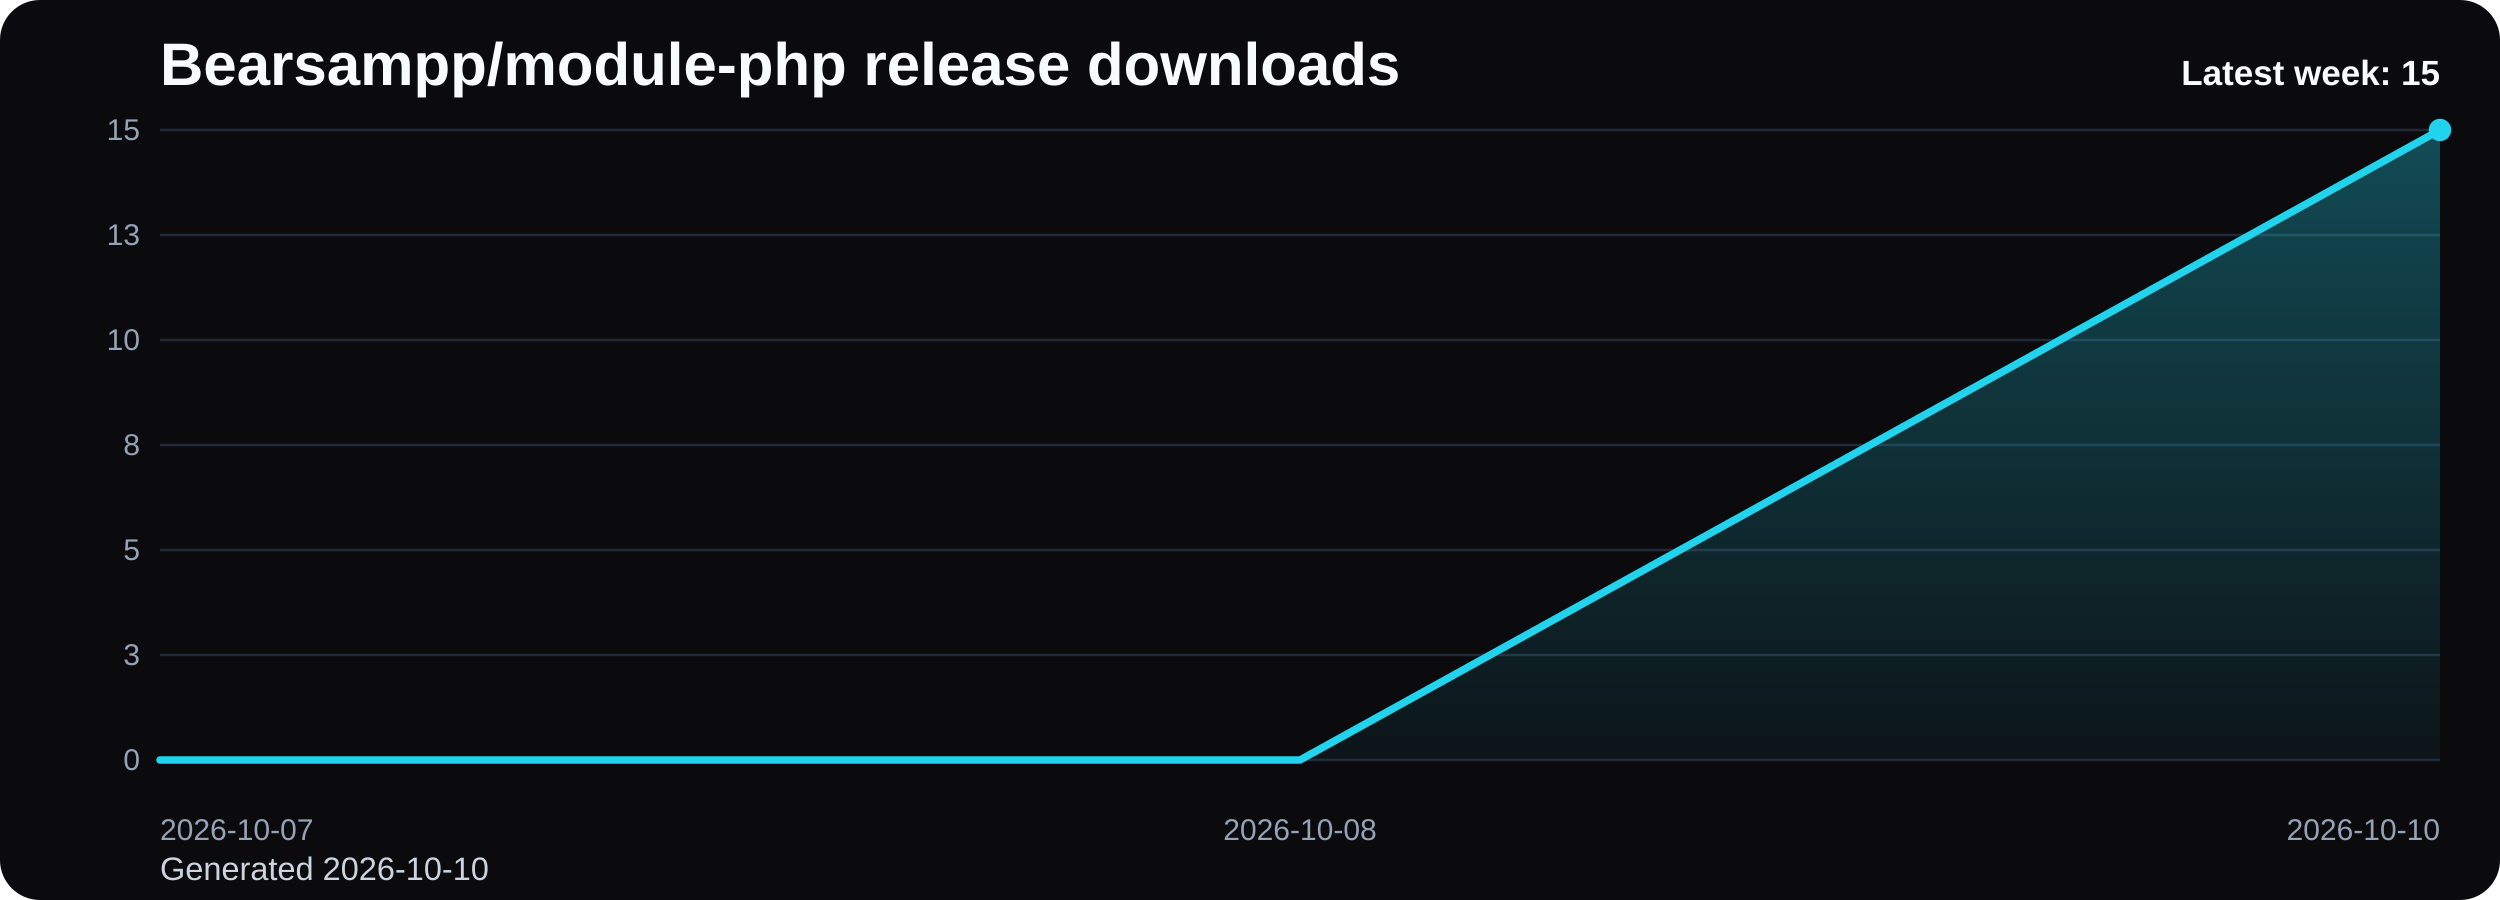
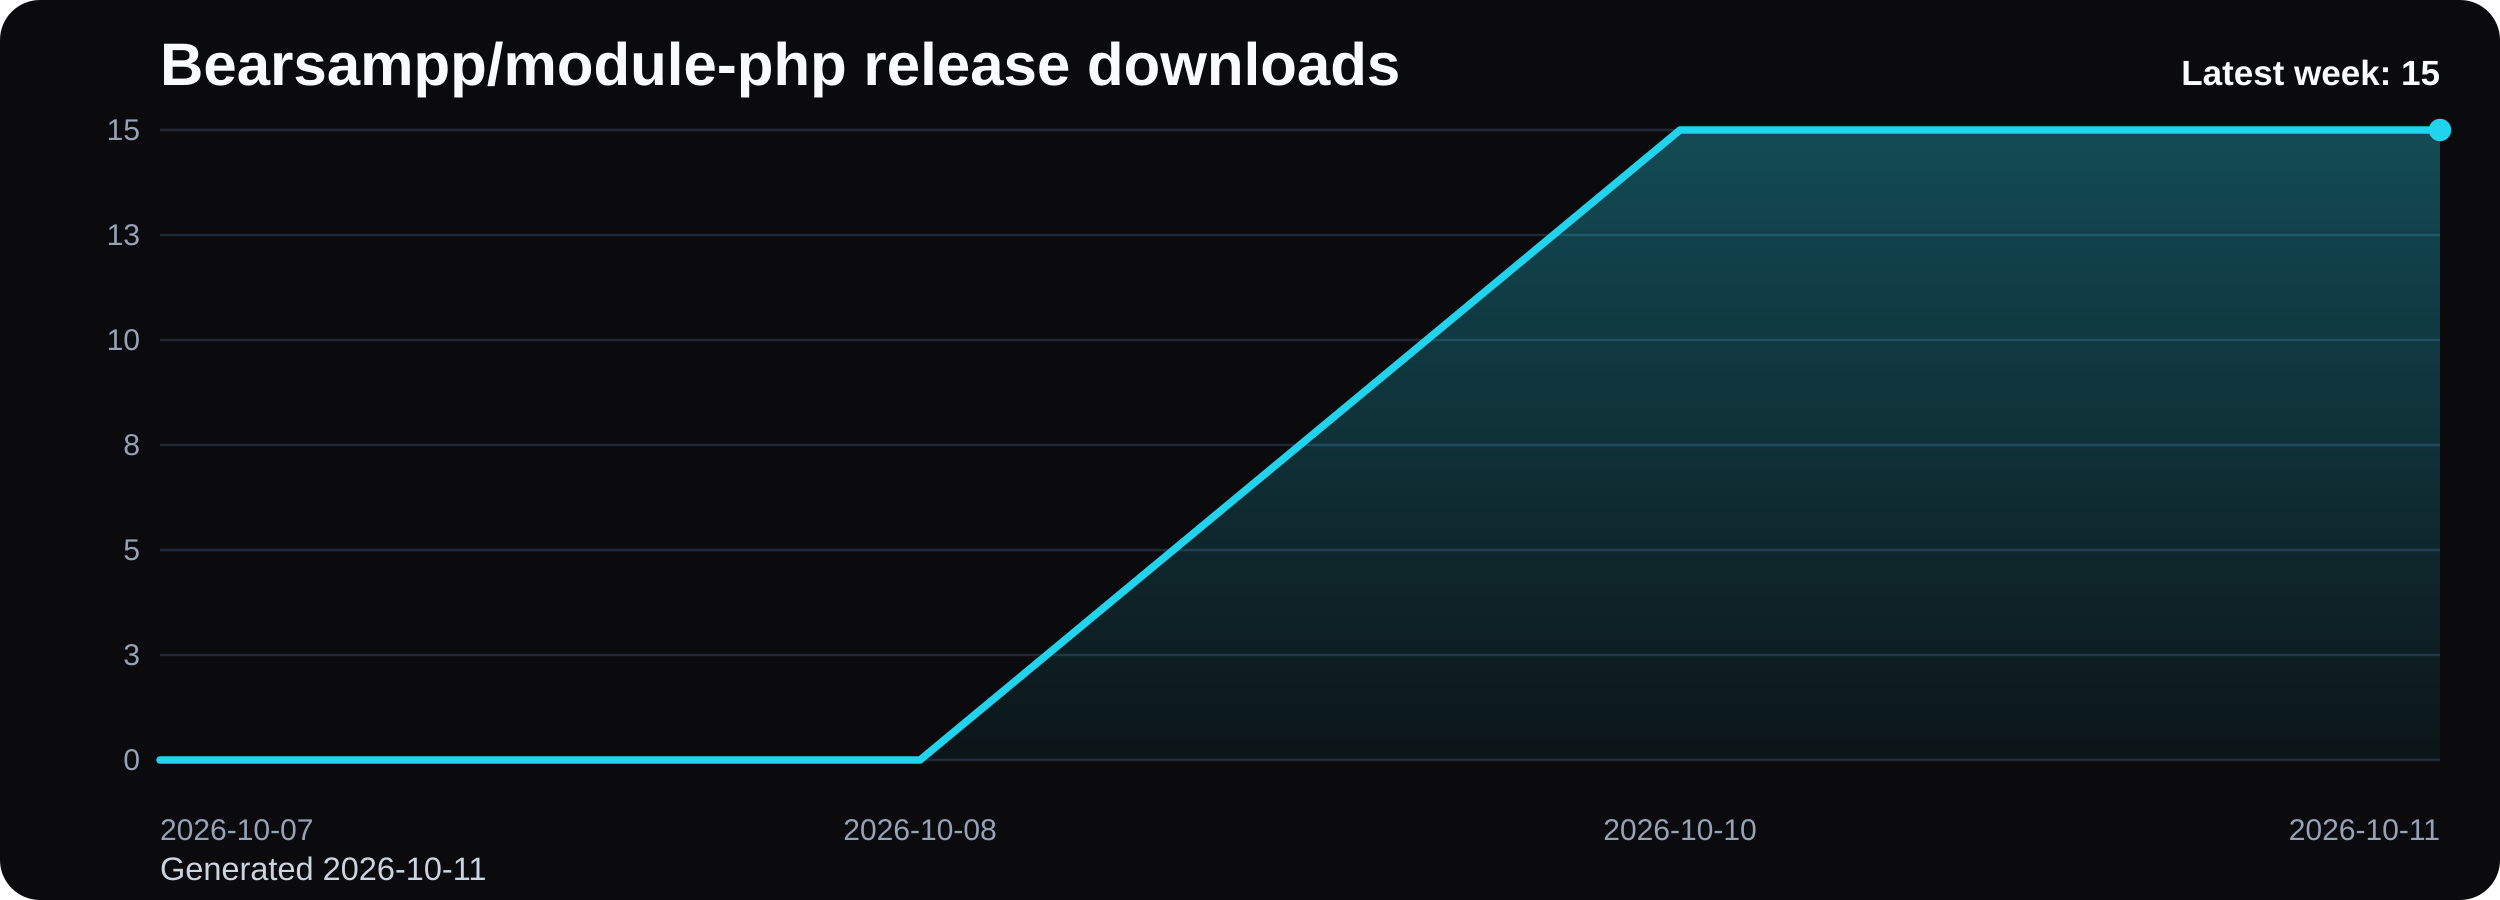
<svg xmlns="http://www.w3.org/2000/svg" viewBox="0 0 1000 360" role="img" aria-label="Bearsampp/module-php release downloads chart">
  <defs>
    <linearGradient id="fill-weekly-black" x1="0" y1="0" x2="0" y2="1">
      <stop offset="0%" stop-color="#22d3ee" stop-opacity="0.32" />
      <stop offset="100%" stop-color="#22d3ee" stop-opacity="0.05" />
    </linearGradient>
    <style>
      .bg { fill: #0b0b0d; }
      .title { font: 700 24px Arial, sans-serif; fill: #f8fafc; }
      .sub { font: 400 13px Arial, sans-serif; fill: #cbd5e1; }
      .grid { stroke: #1f2937; stroke-width: 1; }
      .axis { font: 400 12px Arial, sans-serif; fill: #94a3b8; }
      .line { fill: none; stroke: #22d3ee; stroke-width: 3; stroke-linecap: round; stroke-linejoin: round; }
      .dot { fill: #22d3ee; }
      .value { font: 600 11px Arial, sans-serif; fill: #cbd5e1; }
      .latest { font: 700 14px Arial, sans-serif; fill: #f8fafc; }
    </style>
  </defs>
  <rect class="bg" x="0" y="0" width="1000" height="360" rx="16" />
  <text class="title" x="64" y="34">Bearsampp/module-php release downloads</text>
-   <text class="sub" x="64" y="352">Generated 2026-10-10</text>
+   <text class="sub" x="64" y="352">Generated 2026-10-11</text>
  <line x1="64" y1="52.00" x2="976" y2="52.00" class="grid" />
  <text x="56" y="56.00" text-anchor="end" class="axis">15</text>
  <line x1="64" y1="94.00" x2="976" y2="94.00" class="grid" />
  <text x="56" y="98.00" text-anchor="end" class="axis">13</text>
  <line x1="64" y1="136.00" x2="976" y2="136.00" class="grid" />
  <text x="56" y="140.00" text-anchor="end" class="axis">10</text>
  <line x1="64" y1="178.00" x2="976" y2="178.00" class="grid" />
  <text x="56" y="182.00" text-anchor="end" class="axis">8</text>
  <line x1="64" y1="220.00" x2="976" y2="220.00" class="grid" />
  <text x="56" y="224.00" text-anchor="end" class="axis">5</text>
  <line x1="64" y1="262.00" x2="976" y2="262.00" class="grid" />
  <text x="56" y="266.00" text-anchor="end" class="axis">3</text>
  <line x1="64" y1="304.00" x2="976" y2="304.00" class="grid" />
  <text x="56" y="308.00" text-anchor="end" class="axis">0</text>
-   <path d="M 64.00 304 L 64.00 304.00 L 520.00 304.00 L 976.00 52.00 L 976.00 304 Z" fill="url(#fill-weekly-black)" />
-   <polyline class="line" points="64.00,304.00 520.00,304.00 976.00,52.00" />
+   <path d="M 64.00 304 L 64.00 304.00 L 368.00 304.00 L 672.00 52.00 L 976.00 52.00 L 976.00 304 Z" fill="url(#fill-weekly-black)" />
+   <polyline class="line" points="64.00,304.00 368.00,304.00 672.00,52.00 976.00,52.00" />
  <circle class="dot" cx="976.00" cy="52.00" r="4.5" />
  <text class="axis" x="64.00" y="336" text-anchor="start">2026-10-07</text>
-   <text class="axis" x="520.00" y="336" text-anchor="middle">2026-10-08</text>
-   <text class="axis" x="976.00" y="336" text-anchor="end">2026-10-10</text>
+   <text class="axis" x="368.00" y="336" text-anchor="middle">2026-10-08</text>
+   <text class="axis" x="672.00" y="336" text-anchor="middle">2026-10-10</text>
+   <text class="axis" x="976.00" y="336" text-anchor="end">2026-10-11</text>
  <text class="latest" x="976" y="34" text-anchor="end">Latest week: 15</text>
</svg>
